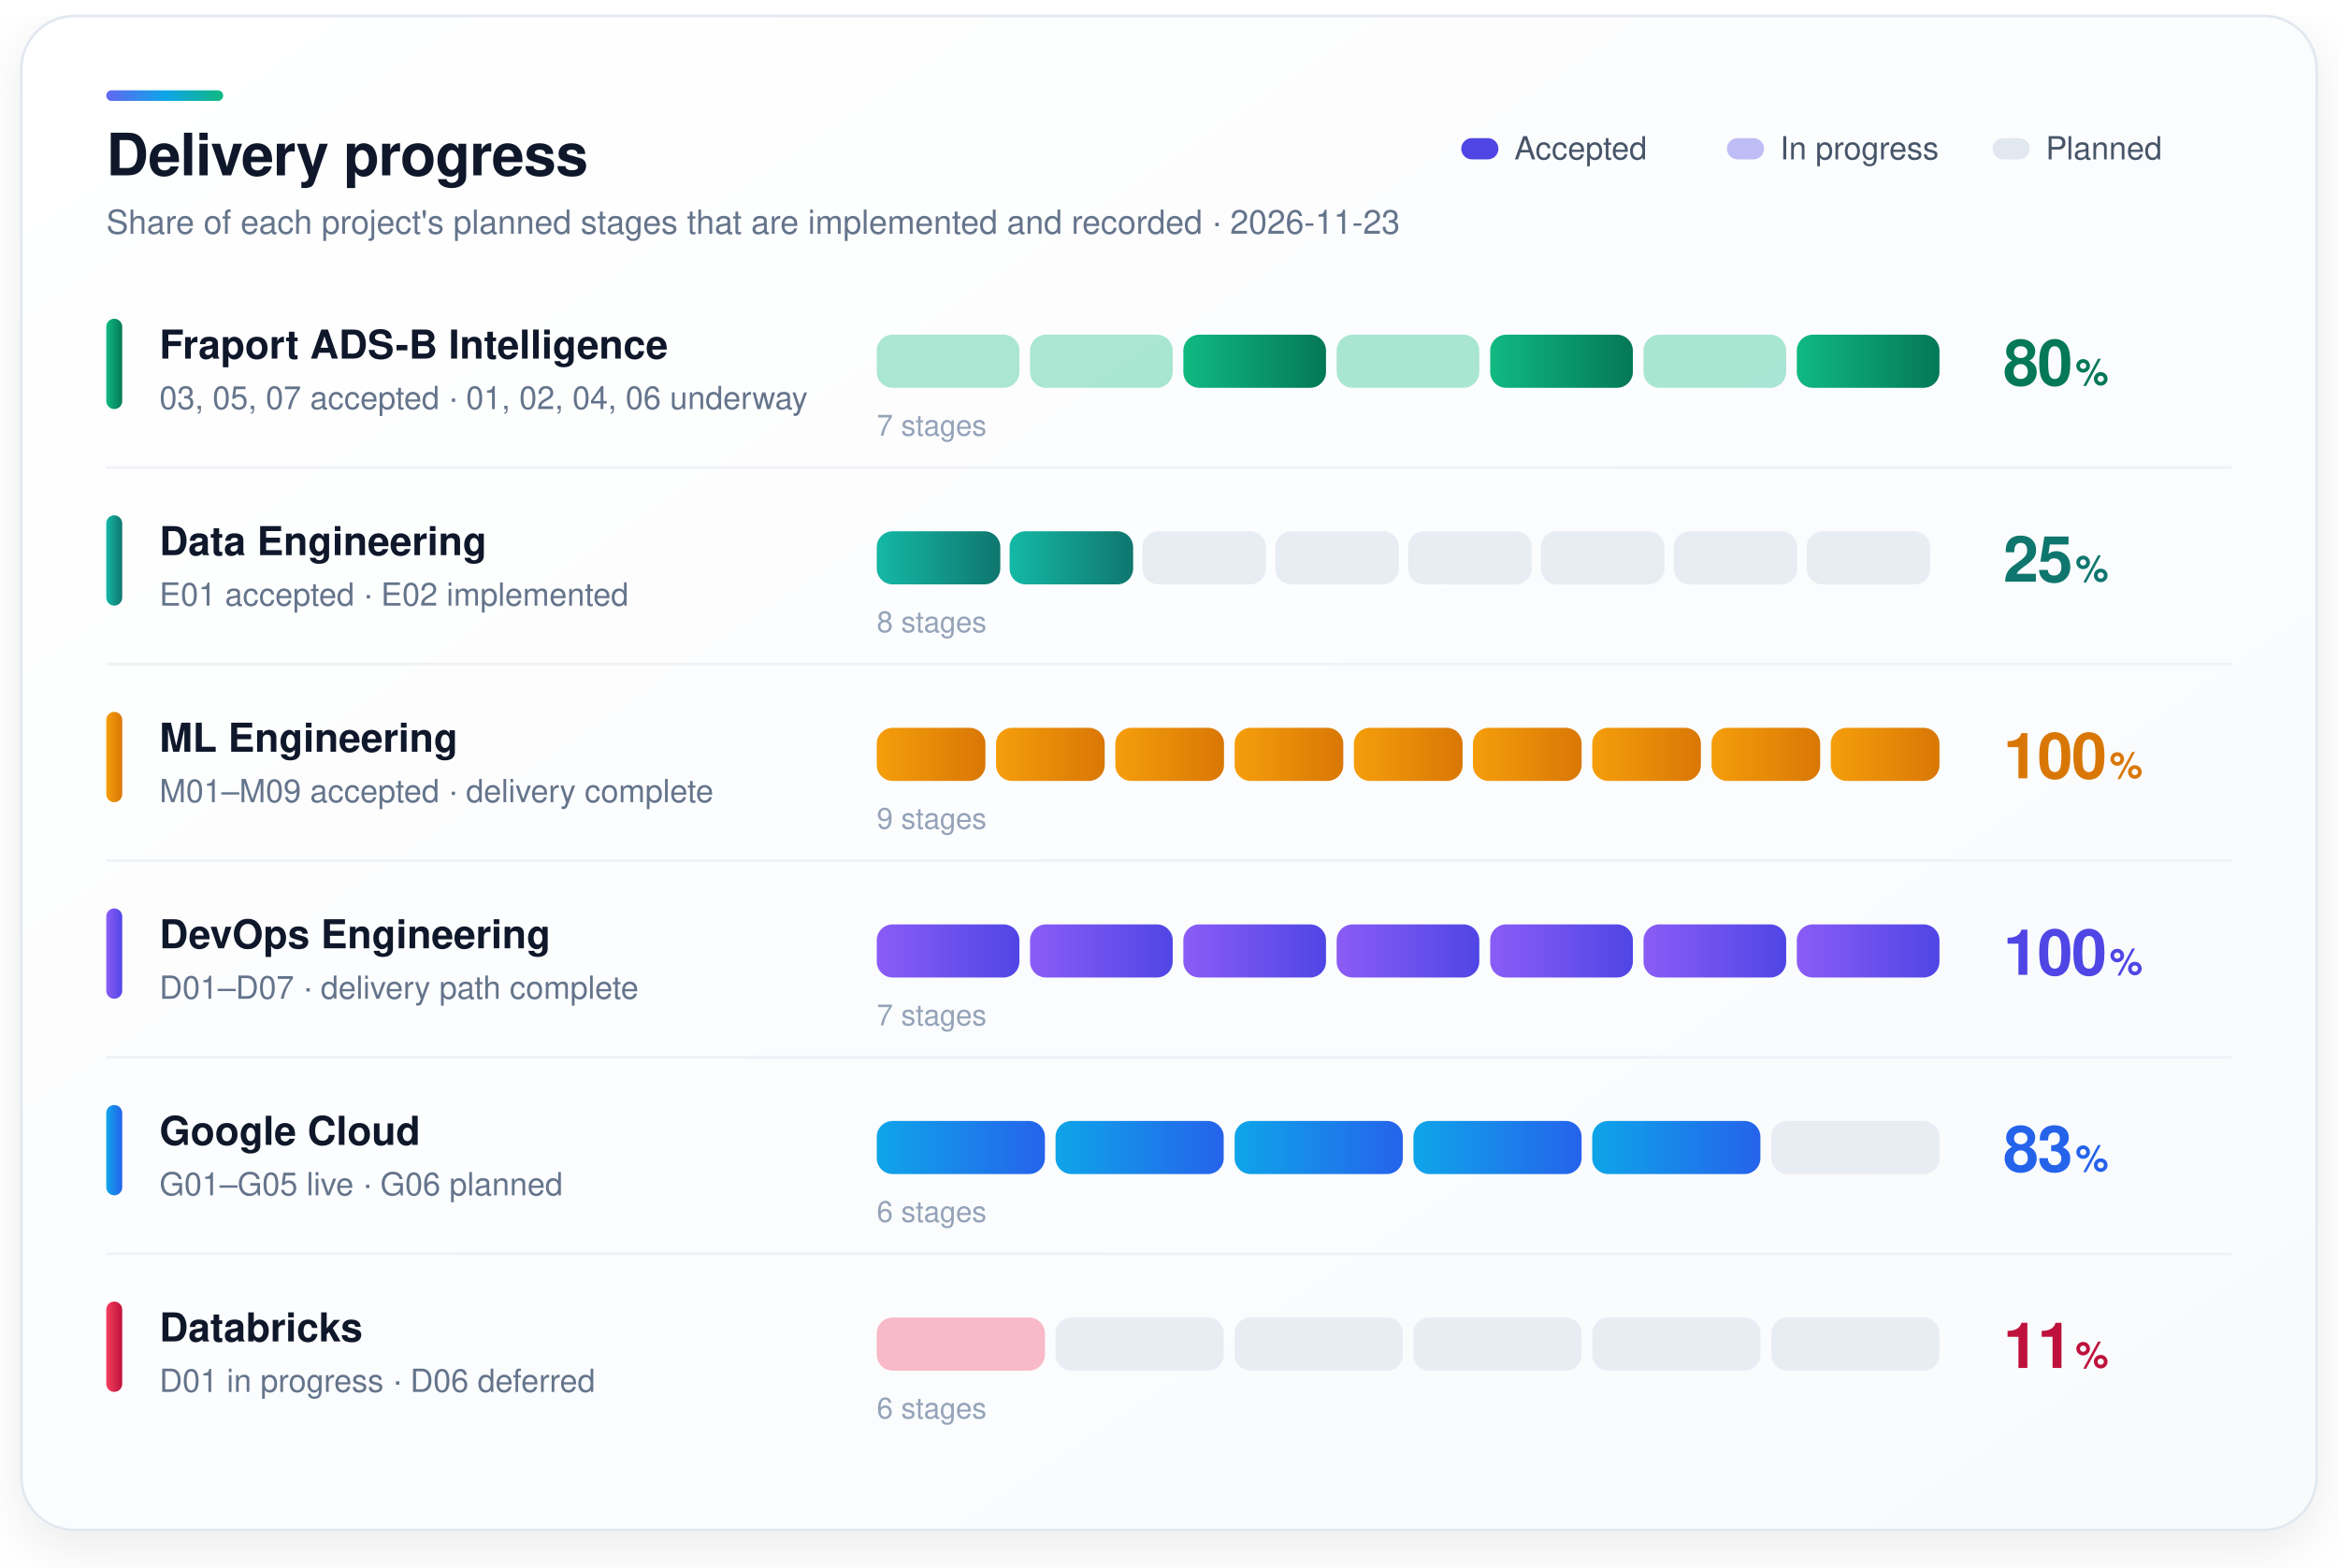
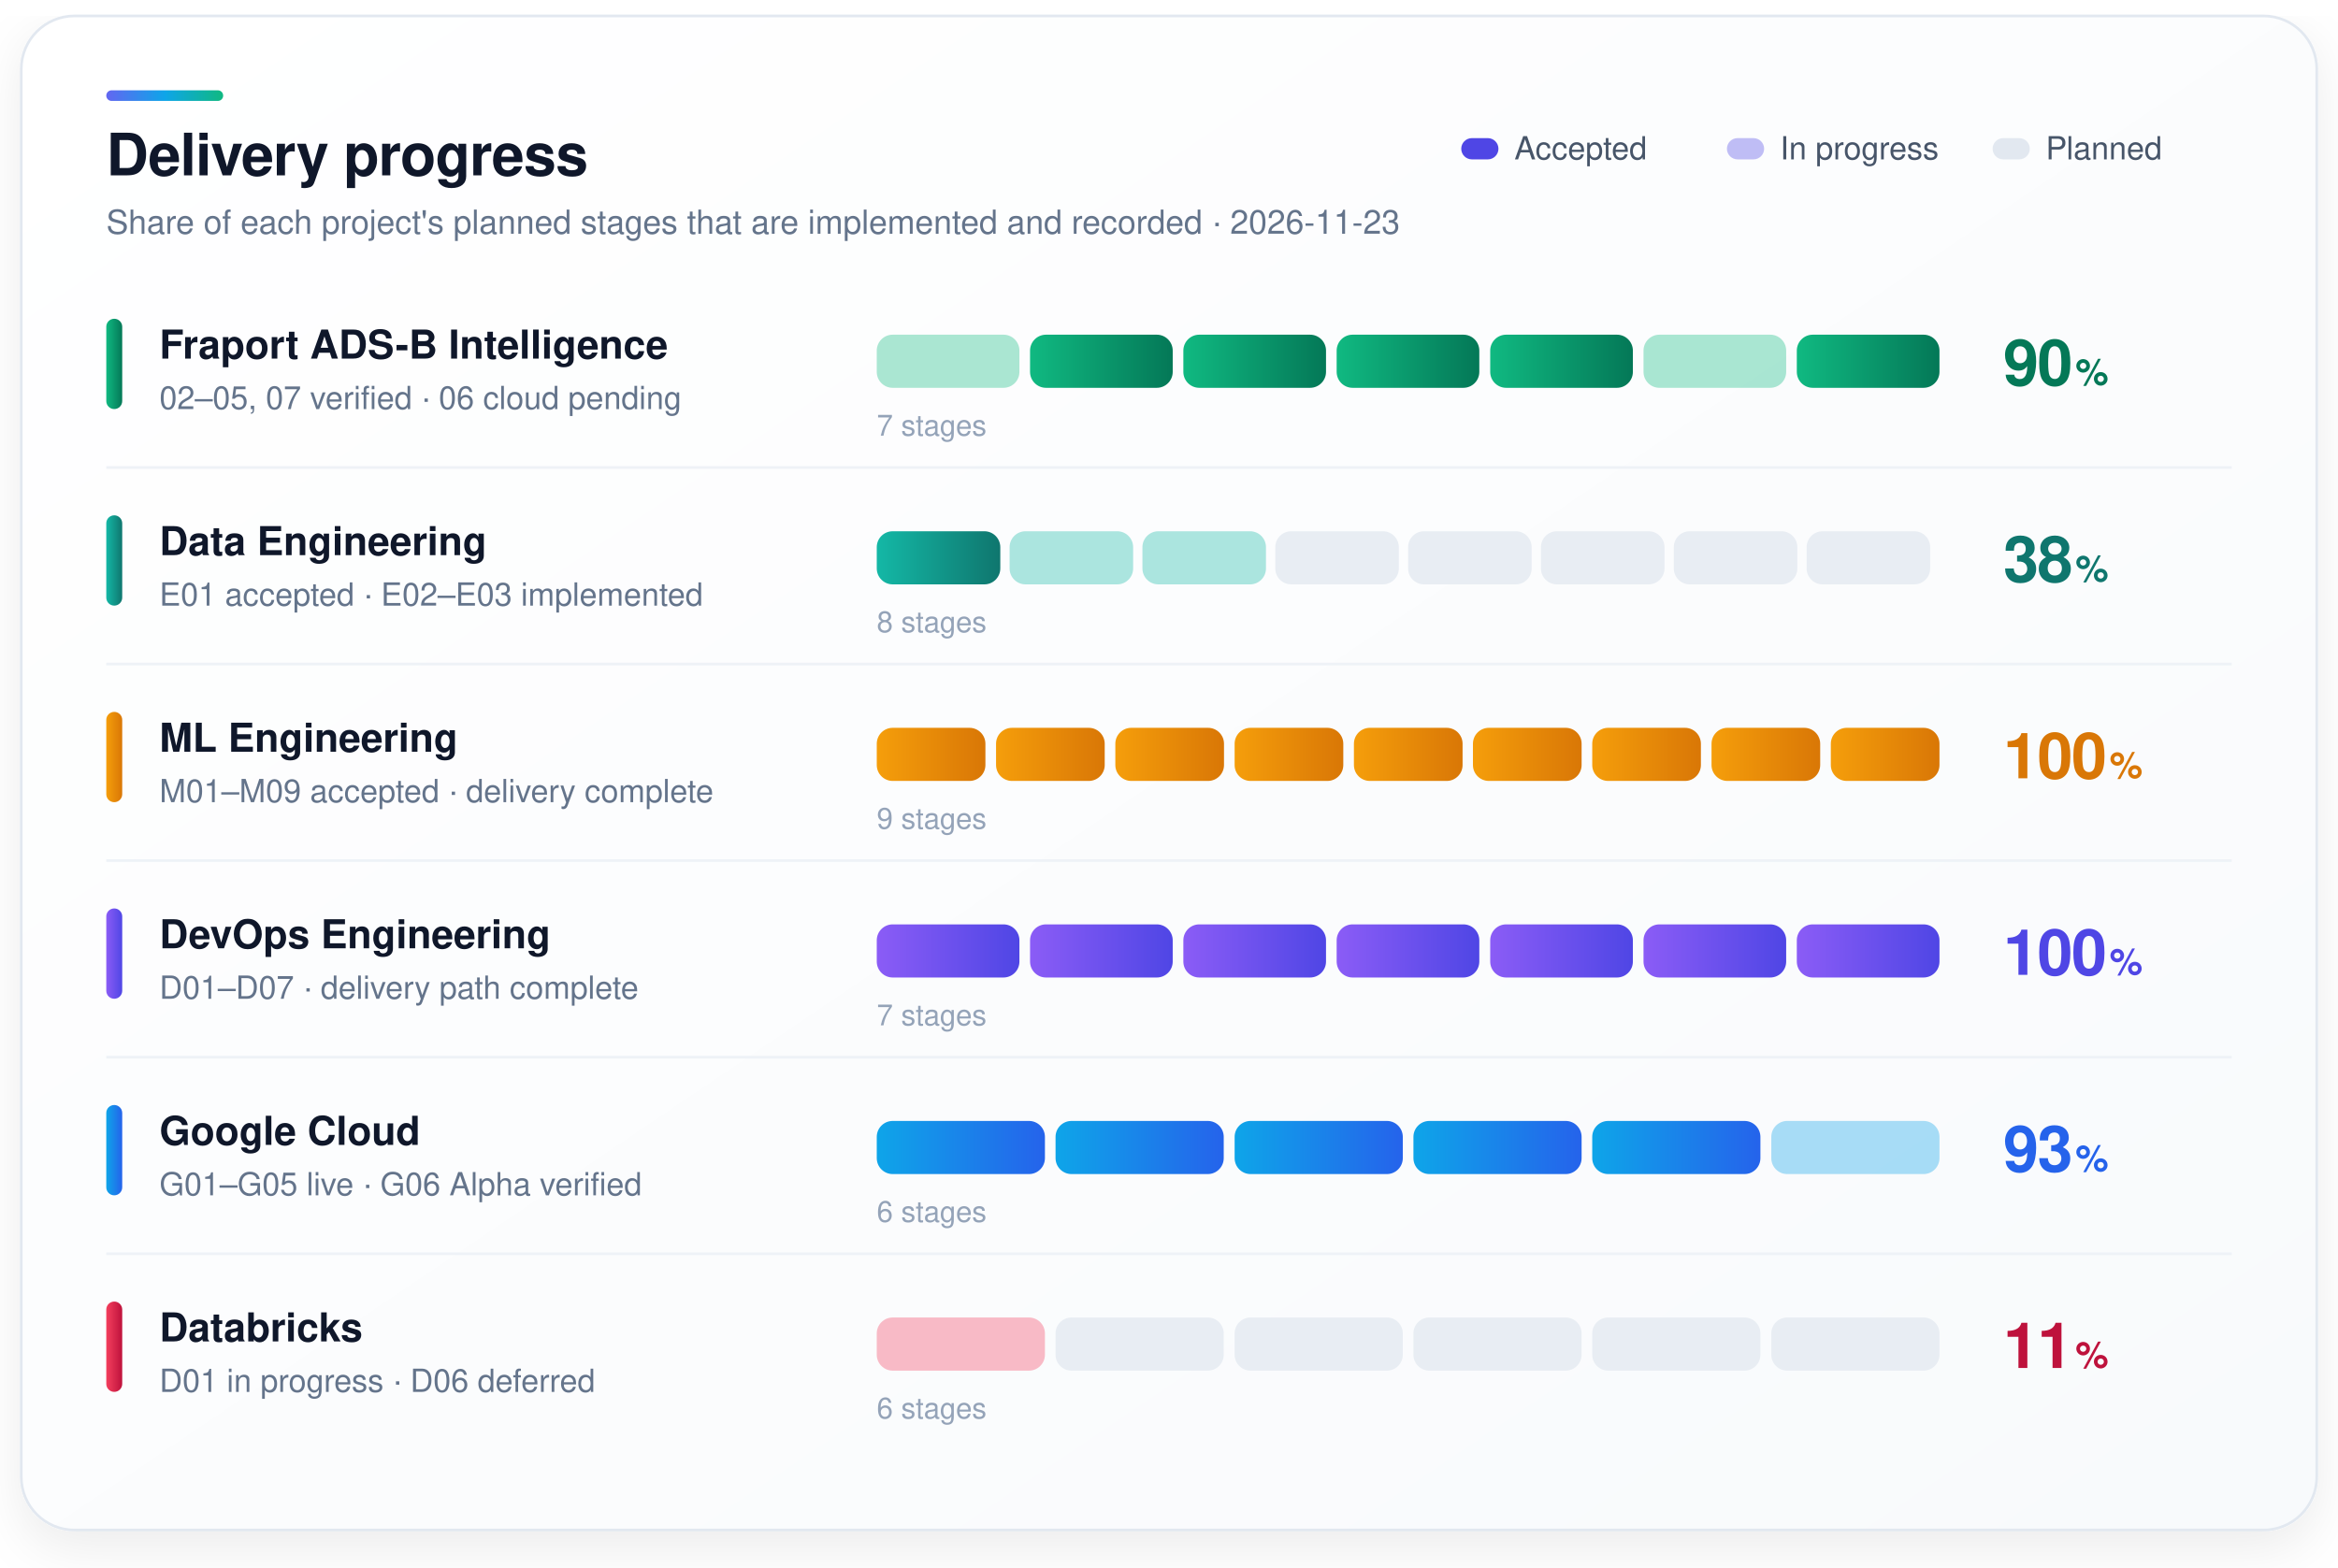
<svg xmlns="http://www.w3.org/2000/svg" width="880" height="590" viewBox="0 0 880 590" font-family="Segoe UI, -apple-system, Helvetica, Arial, sans-serif">
  <defs>
    <linearGradient id="bg" x1="0" y1="0" x2="1" y2="1">
      <stop offset="0" stop-color="#ffffff" />
      <stop offset="1" stop-color="#f8fafc" />
    </linearGradient>
    <linearGradient id="hl" x1="0" x2="1">
      <stop offset="0" stop-color="#6366f1" />
      <stop offset="0.5" stop-color="#0ea5e9" />
      <stop offset="1" stop-color="#10b981" />
    </linearGradient>
    <filter id="sh" x="-5%" y="-5%" width="110%" height="115%">
      <feDropShadow dx="0" dy="6" stdDeviation="10" flood-color="#0f172a" flood-opacity="0.08" />
    </filter>
    <linearGradient id="g0" x1="0" x2="1">
      <stop offset="0" stop-color="#8b5cf6" />
      <stop offset="1" stop-color="#4f46e5" />
    </linearGradient>
    <linearGradient id="g1" x1="0" x2="1">
      <stop offset="0" stop-color="#0ea5e9" />
      <stop offset="1" stop-color="#2563eb" />
    </linearGradient>
    <linearGradient id="g2" x1="0" x2="1">
      <stop offset="0" stop-color="#10b981" />
      <stop offset="1" stop-color="#047857" />
    </linearGradient>
    <linearGradient id="g3" x1="0" x2="1">
      <stop offset="0" stop-color="#f59e0b" />
      <stop offset="1" stop-color="#d97706" />
    </linearGradient>
    <linearGradient id="g4" x1="0" x2="1">
      <stop offset="0" stop-color="#f43f5e" />
      <stop offset="1" stop-color="#be123c" />
    </linearGradient>
    <linearGradient id="g5" x1="0" x2="1">
      <stop offset="0" stop-color="#14b8a6" />
      <stop offset="1" stop-color="#0f766e" />
    </linearGradient>
  </defs>
  <rect x="8" y="6" width="864" height="570" rx="20" fill="url(#bg)" stroke="#e2e8f0" filter="url(#sh)" />
  <rect x="40" y="34" width="44" height="4" rx="2" fill="url(#hl)" />
  <text x="40" y="66" fill="#0f172a" font-size="22" font-weight="700" letter-spacing="-0.3">Delivery progress</text>
  <text x="40" y="88" fill="#64748b" font-size="12.5">Share of each project's planned stages that are implemented and recorded · 2026-11-23</text>
  <rect x="550" y="52" width="14" height="8" rx="4" fill="#4f46e5" fill-opacity="1" />
  <text x="570" y="60" fill="#475569" font-size="12">Accepted</text>
  <rect x="650" y="52" width="14" height="8" rx="4" fill="#4f46e5" fill-opacity="0.35" />
  <text x="670" y="60" fill="#475569" font-size="12">In progress</text>
  <rect x="750" y="52" width="14" height="8" rx="4" fill="#e2e8f0" fill-opacity="1" />
  <text x="770" y="60" fill="#475569" font-size="12">Planned</text>
  <rect x="40" y="120" width="6" height="34" rx="3" fill="url(#g2)" />
  <text x="60" y="135" fill="#0f172a" font-size="15" font-weight="650">Fraport ADS-B Intelligence</text>
-   <text x="60" y="154" fill="#64748b" font-size="12">03, 05, 07 accepted · 01, 02, 04, 06 underway</text>
+   <text x="60" y="154" fill="#64748b" font-size="12">02–05, 07 verified · 06 cloud pending</text>
  <rect x="330.0" y="126" width="53.7" height="20" rx="6" fill="#10b981" fill-opacity="0.35" />
-   <rect x="387.7" y="126" width="53.7" height="20" rx="6" fill="#10b981" fill-opacity="0.35" />
+   <rect x="387.7" y="126" width="53.7" height="20" rx="6" fill="url(#g2)" />
  <rect x="445.4" y="126" width="53.7" height="20" rx="6" fill="url(#g2)" />
-   <rect x="503.1" y="126" width="53.7" height="20" rx="6" fill="#10b981" fill-opacity="0.35" />
+   <rect x="503.1" y="126" width="53.7" height="20" rx="6" fill="url(#g2)" />
  <rect x="560.9" y="126" width="53.7" height="20" rx="6" fill="url(#g2)" />
  <rect x="618.6" y="126" width="53.7" height="20" rx="6" fill="#10b981" fill-opacity="0.35" />
  <rect x="676.3" y="126" width="53.7" height="20" rx="6" fill="url(#g2)" />
-   <text x="754" y="145" fill="#047857" font-size="24" font-weight="700" letter-spacing="-0.5">80<tspan font-size="14" font-weight="600" dx="1">%</tspan>
+   <text x="754" y="145" fill="#047857" font-size="24" font-weight="700" letter-spacing="-0.5">90<tspan font-size="14" font-weight="600" dx="1">%</tspan>
  </text>
  <text x="330" y="164" fill="#94a3b8" font-size="11">7 stages</text>
  <line x1="40" x2="840" y1="176" y2="176" stroke="#eef2f7" />
  <rect x="40" y="194" width="6" height="34" rx="3" fill="url(#g5)" />
  <text x="60" y="209" fill="#0f172a" font-size="15" font-weight="650">Data Engineering</text>
-   <text x="60" y="228" fill="#64748b" font-size="12">E01 accepted · E02 implemented</text>
+   <text x="60" y="228" fill="#64748b" font-size="12">E01 accepted · E02–E03 implemented</text>
  <rect x="330.0" y="200" width="46.5" height="20" rx="6" fill="url(#g5)" />
-   <rect x="380.0" y="200" width="46.5" height="20" rx="6" fill="url(#g5)" />
-   <rect x="430.0" y="200" width="46.5" height="20" rx="6" fill="#e8edf3" />
+   <rect x="380.0" y="200" width="46.5" height="20" rx="6" fill="#14b8a6" fill-opacity="0.35" />
+   <rect x="430.0" y="200" width="46.5" height="20" rx="6" fill="#14b8a6" fill-opacity="0.35" />
  <rect x="480.0" y="200" width="46.5" height="20" rx="6" fill="#e8edf3" />
  <rect x="530.0" y="200" width="46.5" height="20" rx="6" fill="#e8edf3" />
  <rect x="580.0" y="200" width="46.5" height="20" rx="6" fill="#e8edf3" />
  <rect x="630.0" y="200" width="46.5" height="20" rx="6" fill="#e8edf3" />
  <rect x="680.0" y="200" width="46.5" height="20" rx="6" fill="#e8edf3" />
-   <text x="754" y="219" fill="#0f766e" font-size="24" font-weight="700" letter-spacing="-0.5">25<tspan font-size="14" font-weight="600" dx="1">%</tspan>
+   <text x="754" y="219" fill="#0f766e" font-size="24" font-weight="700" letter-spacing="-0.5">38<tspan font-size="14" font-weight="600" dx="1">%</tspan>
  </text>
  <text x="330" y="238" fill="#94a3b8" font-size="11">8 stages</text>
  <line x1="40" x2="840" y1="250" y2="250" stroke="#eef2f7" />
  <rect x="40" y="268" width="6" height="34" rx="3" fill="url(#g3)" />
  <text x="60" y="283" fill="#0f172a" font-size="15" font-weight="650">ML Engineering</text>
  <text x="60" y="302" fill="#64748b" font-size="12">M01–M09 accepted · delivery complete</text>
  <rect x="330.0" y="274" width="40.9" height="20" rx="6" fill="url(#g3)" />
  <rect x="374.9" y="274" width="40.9" height="20" rx="6" fill="url(#g3)" />
  <rect x="419.8" y="274" width="40.9" height="20" rx="6" fill="url(#g3)" />
  <rect x="464.7" y="274" width="40.9" height="20" rx="6" fill="url(#g3)" />
  <rect x="509.6" y="274" width="40.9" height="20" rx="6" fill="url(#g3)" />
  <rect x="554.4" y="274" width="40.9" height="20" rx="6" fill="url(#g3)" />
  <rect x="599.3" y="274" width="40.9" height="20" rx="6" fill="url(#g3)" />
  <rect x="644.2" y="274" width="40.9" height="20" rx="6" fill="url(#g3)" />
  <rect x="689.1" y="274" width="40.9" height="20" rx="6" fill="url(#g3)" />
  <text x="754" y="293" fill="#d97706" font-size="24" font-weight="700" letter-spacing="-0.5">100<tspan font-size="14" font-weight="600" dx="1">%</tspan>
  </text>
  <text x="330" y="312" fill="#94a3b8" font-size="11">9 stages</text>
  <line x1="40" x2="840" y1="324" y2="324" stroke="#eef2f7" />
  <rect x="40" y="342" width="6" height="34" rx="3" fill="url(#g0)" />
  <text x="60" y="357" fill="#0f172a" font-size="15" font-weight="650">DevOps Engineering</text>
  <text x="60" y="376" fill="#64748b" font-size="12">D01–D07 · delivery path complete</text>
  <rect x="330.0" y="348" width="53.7" height="20" rx="6" fill="url(#g0)" />
  <rect x="387.7" y="348" width="53.7" height="20" rx="6" fill="url(#g0)" />
  <rect x="445.4" y="348" width="53.7" height="20" rx="6" fill="url(#g0)" />
  <rect x="503.1" y="348" width="53.7" height="20" rx="6" fill="url(#g0)" />
  <rect x="560.9" y="348" width="53.7" height="20" rx="6" fill="url(#g0)" />
  <rect x="618.6" y="348" width="53.7" height="20" rx="6" fill="url(#g0)" />
  <rect x="676.3" y="348" width="53.7" height="20" rx="6" fill="url(#g0)" />
  <text x="754" y="367" fill="#4f46e5" font-size="24" font-weight="700" letter-spacing="-0.5">100<tspan font-size="14" font-weight="600" dx="1">%</tspan>
  </text>
  <text x="330" y="386" fill="#94a3b8" font-size="11">7 stages</text>
  <line x1="40" x2="840" y1="398" y2="398" stroke="#eef2f7" />
  <rect x="40" y="416" width="6" height="34" rx="3" fill="url(#g1)" />
  <text x="60" y="431" fill="#0f172a" font-size="15" font-weight="650">Google Cloud</text>
-   <text x="60" y="450" fill="#64748b" font-size="12">G01–G05 live · G06 planned</text>
+   <text x="60" y="450" fill="#64748b" font-size="12">G01–G05 live · G06 Alpha verified</text>
  <rect x="330.0" y="422" width="63.3" height="20" rx="6" fill="url(#g1)" />
  <rect x="397.3" y="422" width="63.3" height="20" rx="6" fill="url(#g1)" />
  <rect x="464.7" y="422" width="63.3" height="20" rx="6" fill="url(#g1)" />
  <rect x="532.0" y="422" width="63.3" height="20" rx="6" fill="url(#g1)" />
  <rect x="599.3" y="422" width="63.3" height="20" rx="6" fill="url(#g1)" />
-   <rect x="666.7" y="422" width="63.3" height="20" rx="6" fill="#e8edf3" />
-   <text x="754" y="441" fill="#2563eb" font-size="24" font-weight="700" letter-spacing="-0.5">83<tspan font-size="14" font-weight="600" dx="1">%</tspan>
+   <rect x="666.7" y="422" width="63.3" height="20" rx="6" fill="#0ea5e9" fill-opacity="0.35" />
+   <text x="754" y="441" fill="#2563eb" font-size="24" font-weight="700" letter-spacing="-0.5">93<tspan font-size="14" font-weight="600" dx="1">%</tspan>
  </text>
  <text x="330" y="460" fill="#94a3b8" font-size="11">6 stages</text>
  <line x1="40" x2="840" y1="472" y2="472" stroke="#eef2f7" />
  <rect x="40" y="490" width="6" height="34" rx="3" fill="url(#g4)" />
  <text x="60" y="505" fill="#0f172a" font-size="15" font-weight="650">Databricks</text>
  <text x="60" y="524" fill="#64748b" font-size="12">D01 in progress · D06 deferred</text>
  <rect x="330.0" y="496" width="63.3" height="20" rx="6" fill="#f43f5e" fill-opacity="0.35" />
  <rect x="397.3" y="496" width="63.3" height="20" rx="6" fill="#e8edf3" />
  <rect x="464.7" y="496" width="63.3" height="20" rx="6" fill="#e8edf3" />
  <rect x="532.0" y="496" width="63.3" height="20" rx="6" fill="#e8edf3" />
  <rect x="599.3" y="496" width="63.3" height="20" rx="6" fill="#e8edf3" />
  <rect x="666.7" y="496" width="63.3" height="20" rx="6" fill="#e8edf3" />
  <text x="754" y="515" fill="#be123c" font-size="24" font-weight="700" letter-spacing="-0.5">11<tspan font-size="14" font-weight="600" dx="1">%</tspan>
  </text>
  <text x="330" y="534" fill="#94a3b8" font-size="11">6 stages</text>
</svg>
